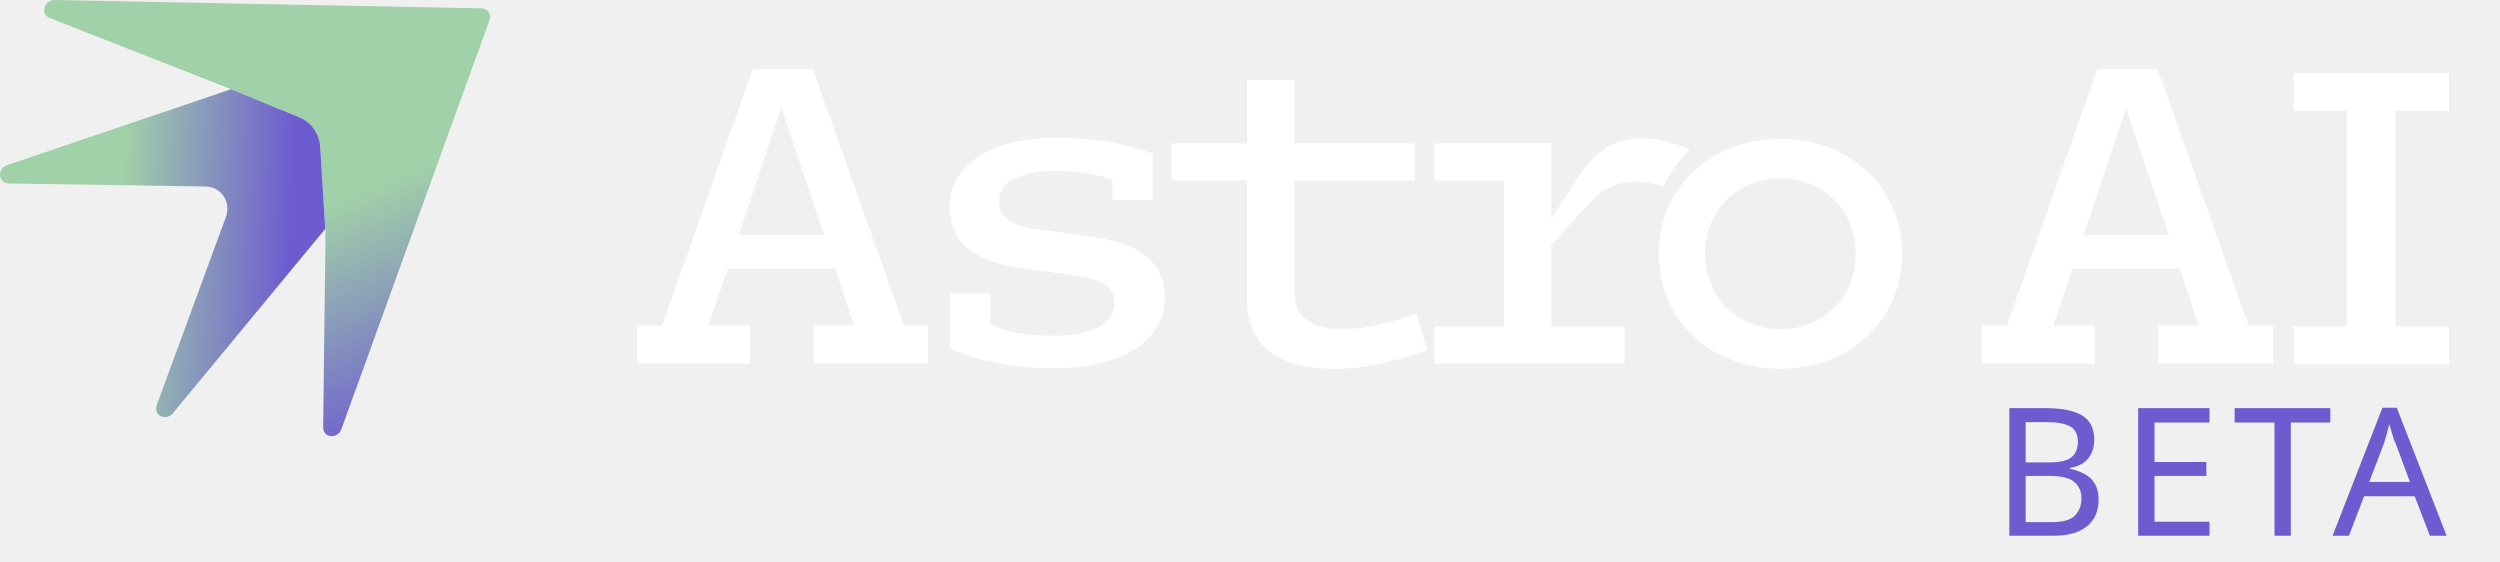
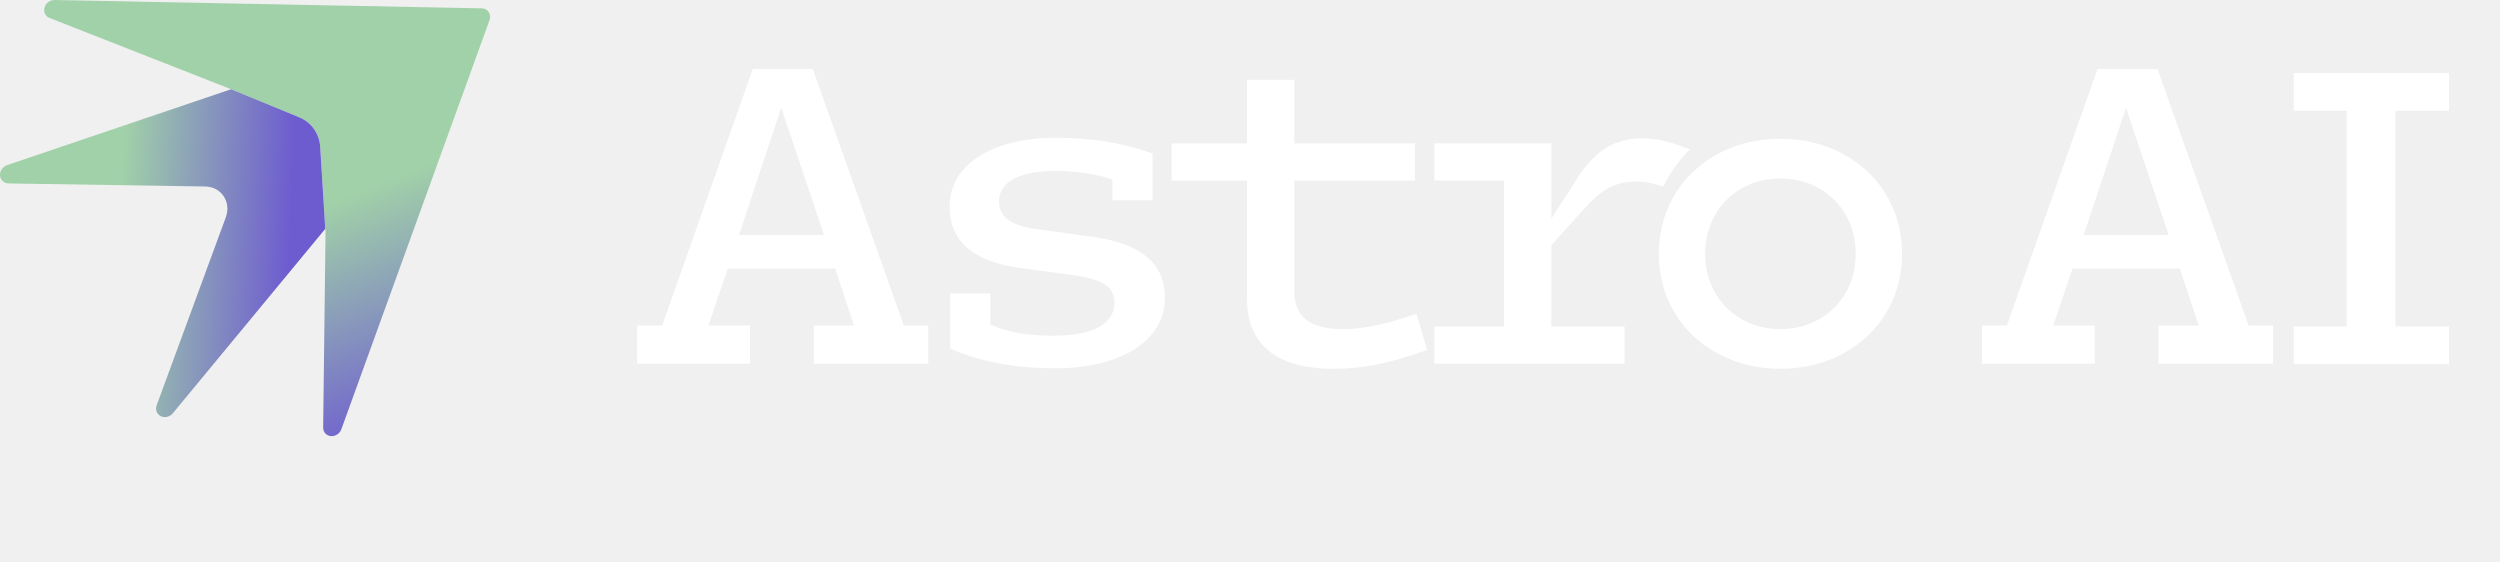
<svg xmlns="http://www.w3.org/2000/svg" width="98" height="22" viewBox="0 0 98 22" fill="none">
  <path d="M25.957 12.761L29.508 2.708H31.861L35.431 12.761H36.389V14.257H31.9V12.761H33.476L32.737 10.528H28.529L27.771 12.761H29.401V14.257H24.979V12.761H25.956H25.957ZM32.299 9.211L30.625 4.224L28.968 9.211H32.3H32.299Z" fill="white" />
  <path d="M41.335 14.436C39.859 14.436 38.422 14.197 37.245 13.658V11.504H38.82V12.721C39.479 13.02 40.257 13.16 41.274 13.16C42.849 13.16 43.687 12.701 43.687 11.863C43.687 11.265 43.248 10.965 42.211 10.806L39.997 10.506C38.123 10.247 37.225 9.449 37.225 8.093C37.225 6.478 38.84 5.401 41.413 5.401C42.729 5.401 43.966 5.581 45.183 6.02V7.85H43.608V7.037C43.03 6.837 42.212 6.698 41.395 6.698C39.958 6.698 39.16 7.136 39.16 7.894C39.16 8.473 39.599 8.832 40.576 8.972L42.891 9.291C44.764 9.57 45.663 10.348 45.663 11.664C45.663 13.339 43.987 14.437 41.335 14.437V14.436Z" fill="white" />
  <path d="M52.614 12.901C53.291 12.901 54.05 12.801 55.527 12.303L55.944 13.719C54.27 14.317 53.231 14.457 52.294 14.457C49.98 14.457 48.883 13.46 48.883 11.704V7.077H45.93V5.621H48.883V3.127H50.738V5.621H55.466V7.077H50.738V11.425C50.738 12.382 51.316 12.901 52.613 12.901H52.614Z" fill="white" />
  <path d="M65.026 9.948C65.026 7.315 67.1 5.44 69.793 5.44C72.486 5.44 74.561 7.315 74.561 9.948C74.561 12.582 72.486 14.456 69.793 14.456C67.1 14.456 65.026 12.582 65.026 9.948ZM72.745 9.948C72.745 8.233 71.469 6.996 69.792 6.996C68.115 6.996 66.841 8.233 66.841 9.948C66.841 11.664 68.117 12.901 69.792 12.901C71.467 12.901 72.745 11.664 72.745 9.948Z" fill="white" />
  <path d="M62.149 8.133C62.828 7.375 63.365 7.116 64.184 7.116C64.462 7.116 64.777 7.176 65.195 7.311C65.469 6.771 65.816 6.28 66.243 5.859C65.568 5.583 64.961 5.42 64.383 5.42C63.246 5.42 62.428 5.958 61.69 7.214L60.812 8.57V5.619H56.225V7.074H58.957V12.799H56.225V14.255H63.684V12.799H60.812V9.607L62.148 8.131L62.149 8.133Z" fill="white" />
  <path d="M91.992 12.796V4.342H89.914V2.864H96.001V4.342H93.903V12.796H96.001V14.273H89.914V12.796H91.992Z" fill="white" />
  <path d="M78.671 12.761L82.222 2.708H84.575L88.145 12.761H89.103V14.257H84.614V12.761H86.19L85.451 10.528H81.243L80.485 12.761H82.115V14.257H77.692V12.761H78.67H78.671ZM85.013 9.211L83.339 4.224L81.682 9.211H85.014H85.013Z" fill="white" />
  <path d="M1.746 0.294C1.795 0.121 1.961 -0.003 2.138 6.94822e-05L18.885 0.327C18.998 0.329 19.098 0.382 19.158 0.472C19.218 0.562 19.23 0.677 19.191 0.785L13.38 16.829C13.318 17 13.144 17.113 12.968 17.096C12.792 17.079 12.665 16.938 12.668 16.761L12.763 8.925L12.749 8.941L12.551 5.757C12.519 5.235 12.206 4.795 11.73 4.599L9.162 3.542L9.167 3.54L1.939 0.703C1.778 0.64 1.697 0.467 1.746 0.294Z" fill="url(#paint0_linear_dark)" />
  <path d="M0.001 6.88C-0.012 6.703 0.106 6.53 0.282 6.471L9.057 3.498L11.73 4.599C12.206 4.795 12.518 5.235 12.551 5.756L12.752 8.998L12.741 9.019L12.741 8.982L6.776 16.199C6.656 16.343 6.457 16.392 6.301 16.313C6.146 16.235 6.079 16.053 6.143 15.881L8.852 8.517C9.072 7.917 8.676 7.321 8.049 7.311L0.336 7.191C0.156 7.188 0.015 7.057 0.001 6.88Z" fill="url(#paint1_linear_dark)" />
  <defs>
    <linearGradient id="paint0_linear_dark" x1="11.874" y1="18.805" x2="8.254" y2="9.896" gradientUnits="userSpaceOnUse">
      <stop stop-color="#6D5BD0" />
      <stop offset="1" stop-color="#A1D1A8" />
    </linearGradient>
    <linearGradient id="paint1_linear_dark" x1="11.412" y1="9.445" x2="4.678" y2="9.15" gradientUnits="userSpaceOnUse">
      <stop stop-color="#6D5BD0" />
      <stop offset="1" stop-color="#A1D1A8" />
    </linearGradient>
  </defs>
-   <text x="87" y="21" text-anchor="middle" font-family="sans-serif" font-size="7" letter-spacing="0.5" fill="#6D5BD0">BETA</text>
</svg>
